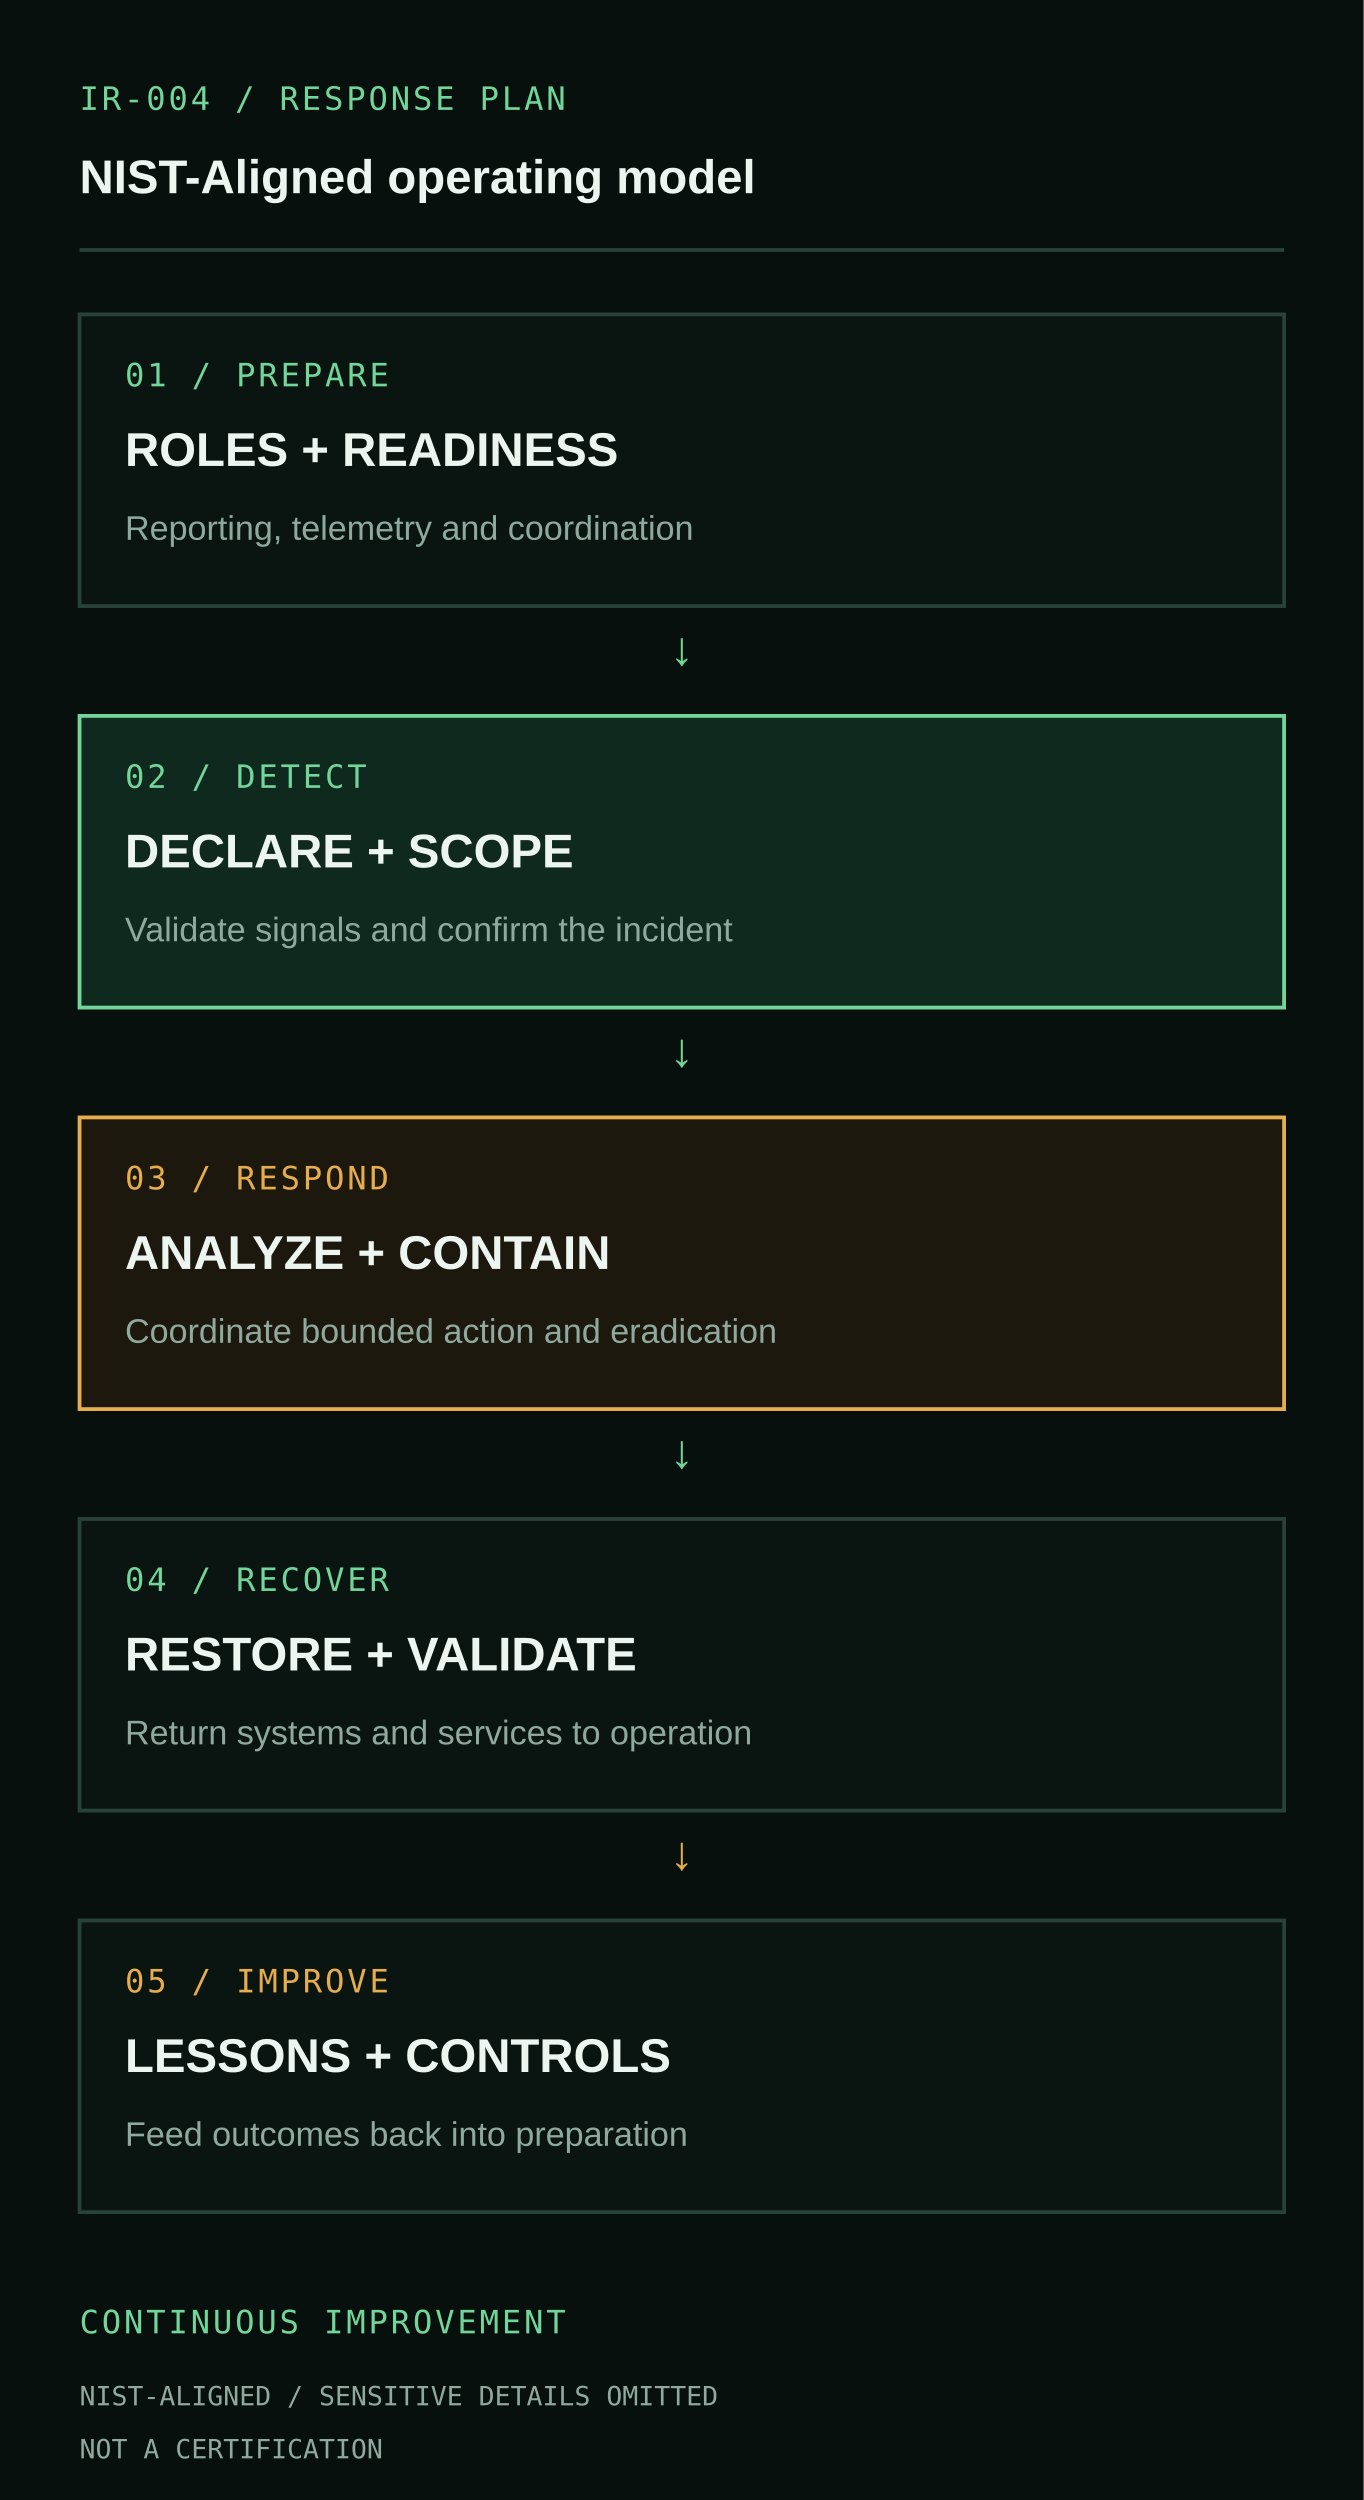
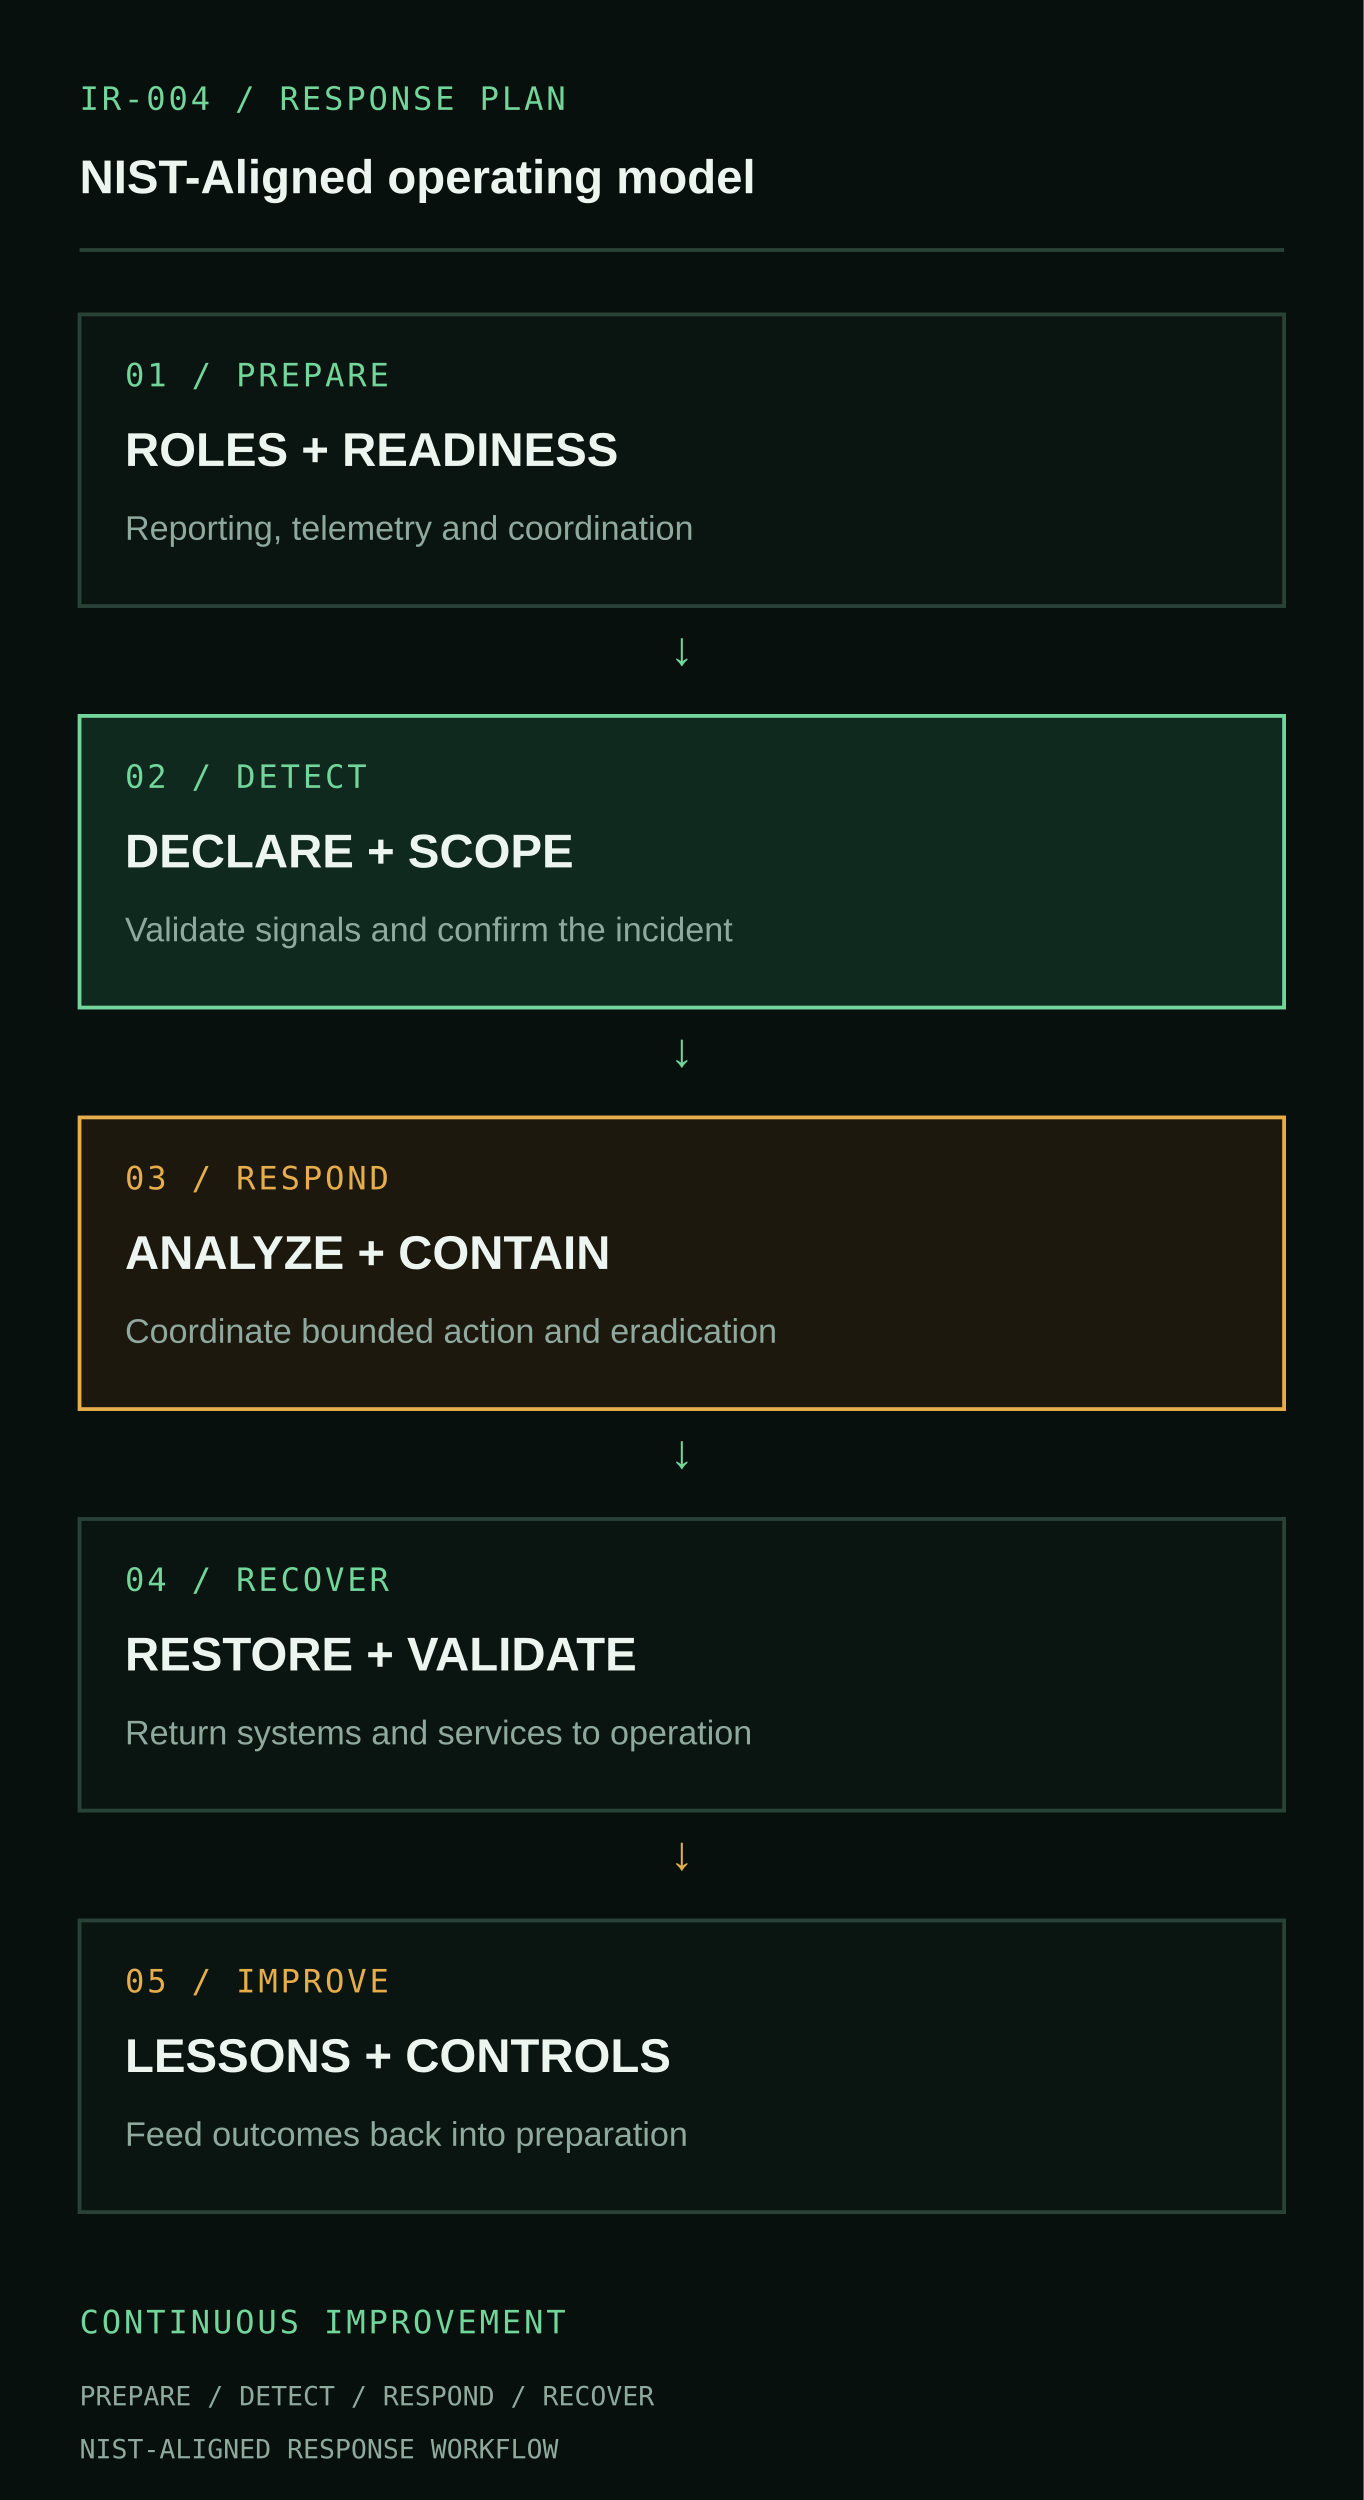
<svg xmlns="http://www.w3.org/2000/svg" viewBox="0 0 720 1320" role="img" aria-labelledby="t d">
  <defs>
    <style>.b{fill:#07100d}.p{fill:#0a1511;stroke:#294238;stroke-width:2}.a{fill:#10291e;stroke:#72d69b;stroke-width:2}.q{fill:#1d180d;stroke:#e6ad4c;stroke-width:2}.r{stroke:#294238;stroke-width:2}.w{fill:#edf5f1}.g{fill:#72d69b}.m{fill:#8fa99e}.o{fill:#e6ad4c}.l{font:500 17px ui-monospace,monospace;letter-spacing:1.5px}.h{font:600 25px Arial,sans-serif}.c{font:400 18px Arial,sans-serif}.s{font:500 14px ui-monospace,monospace}</style>
  </defs>
  <rect class="b" width="720" height="1320" />
  <text x="42" y="58" class="l g">IR-004 / RESPONSE PLAN</text>
  <text x="42" y="102" class="h w">NIST-Aligned operating model</text>
  <line x1="42" y1="132" x2="678" y2="132" class="r" />
  <g transform="translate(42 166)">
    <rect class="p" width="636" height="154" />
    <text x="24" y="38" class="l g">01 / PREPARE</text>
    <text x="24" y="80" class="h w">ROLES + READINESS</text>
    <text x="24" y="119" class="c m">Reporting, telemetry and coordination</text>
  </g>
  <text x="360" y="351" text-anchor="middle" class="h g">↓</text>
  <g transform="translate(42 378)">
    <rect class="a" width="636" height="154" />
    <text x="24" y="38" class="l g">02 / DETECT</text>
    <text x="24" y="80" class="h w">DECLARE + SCOPE</text>
    <text x="24" y="119" class="c m">Validate signals and confirm the incident</text>
  </g>
  <text x="360" y="563" text-anchor="middle" class="h g">↓</text>
  <g transform="translate(42 590)">
    <rect class="q" width="636" height="154" />
    <text x="24" y="38" class="l o">03 / RESPOND</text>
    <text x="24" y="80" class="h w">ANALYZE + CONTAIN</text>
    <text x="24" y="119" class="c m">Coordinate bounded action and eradication</text>
  </g>
  <text x="360" y="775" text-anchor="middle" class="h g">↓</text>
  <g transform="translate(42 802)">
    <rect class="p" width="636" height="154" />
    <text x="24" y="38" class="l g">04 / RECOVER</text>
    <text x="24" y="80" class="h w">RESTORE + VALIDATE</text>
    <text x="24" y="119" class="c m">Return systems and services to operation</text>
  </g>
  <text x="360" y="987" text-anchor="middle" class="h o">↓</text>
  <g transform="translate(42 1014)">
    <rect class="p" width="636" height="154" />
    <text x="24" y="38" class="l o">05 / IMPROVE</text>
    <text x="24" y="80" class="h w">LESSONS + CONTROLS</text>
    <text x="24" y="119" class="c m">Feed outcomes back into preparation</text>
  </g>
  <text x="42" y="1232" class="l g">CONTINUOUS IMPROVEMENT</text>
-   <text x="42" y="1270" class="s m">NIST-ALIGNED / SENSITIVE DETAILS OMITTED</text>
-   <text x="42" y="1298" class="s m">NOT A CERTIFICATION</text>
+   <text x="42" y="1270" class="s m">PREPARE / DETECT / RESPOND / RECOVER</text>
+   <text x="42" y="1298" class="s m">NIST-ALIGNED RESPONSE WORKFLOW</text>
</svg>
